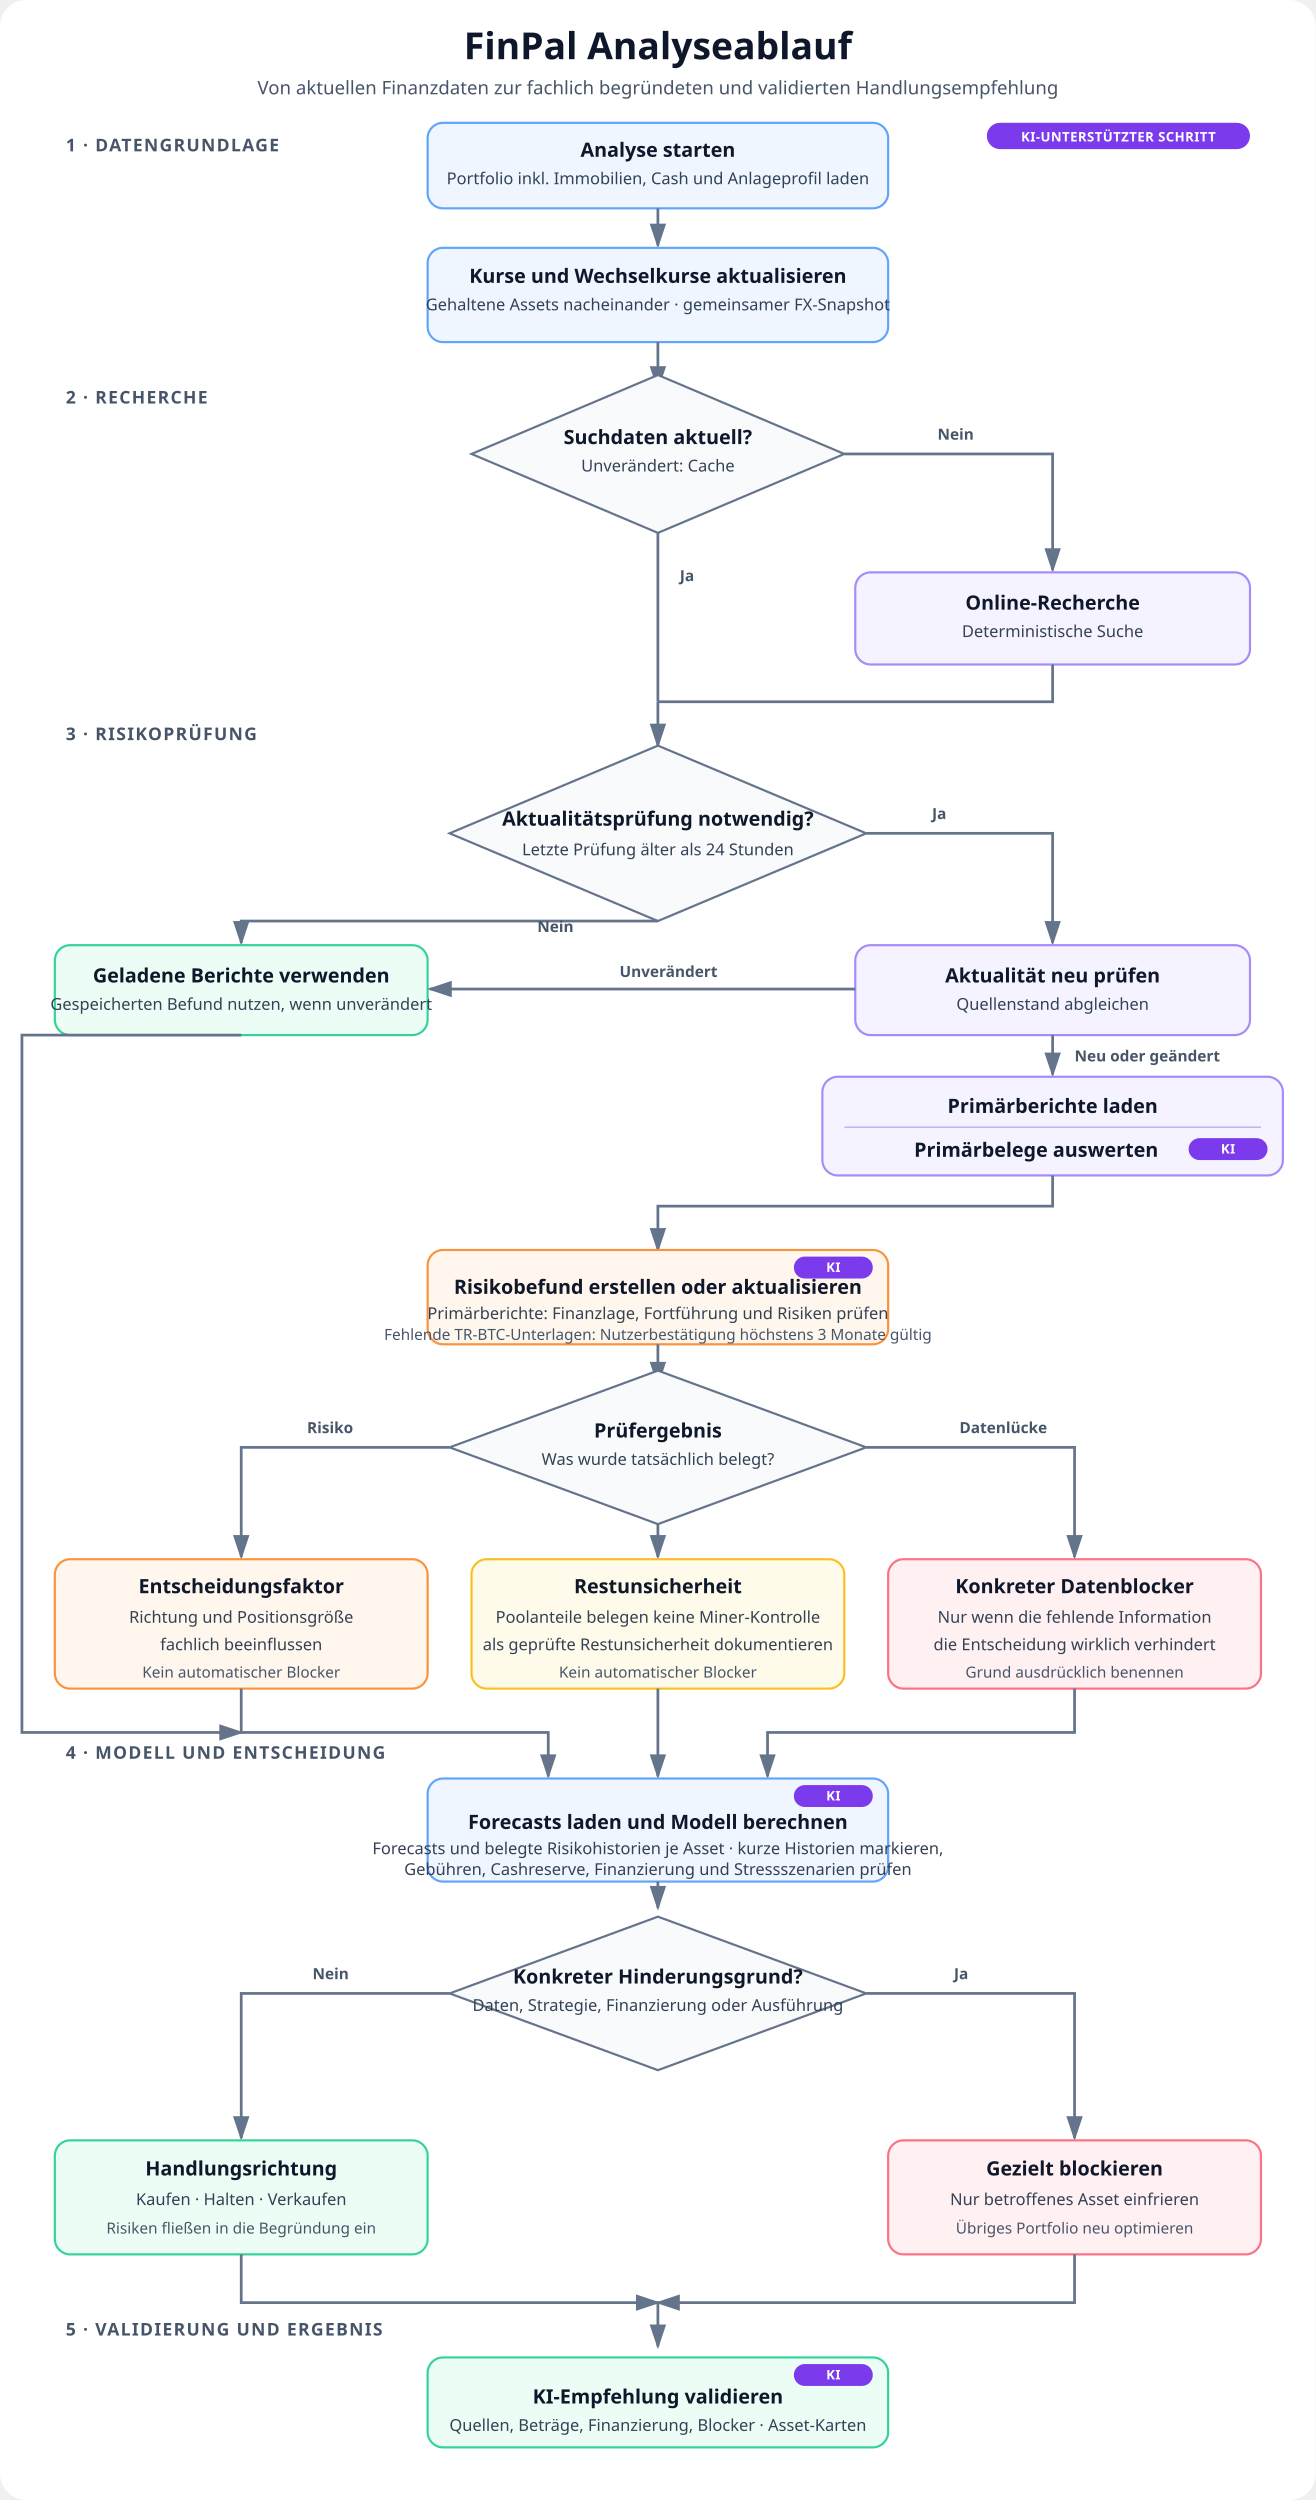
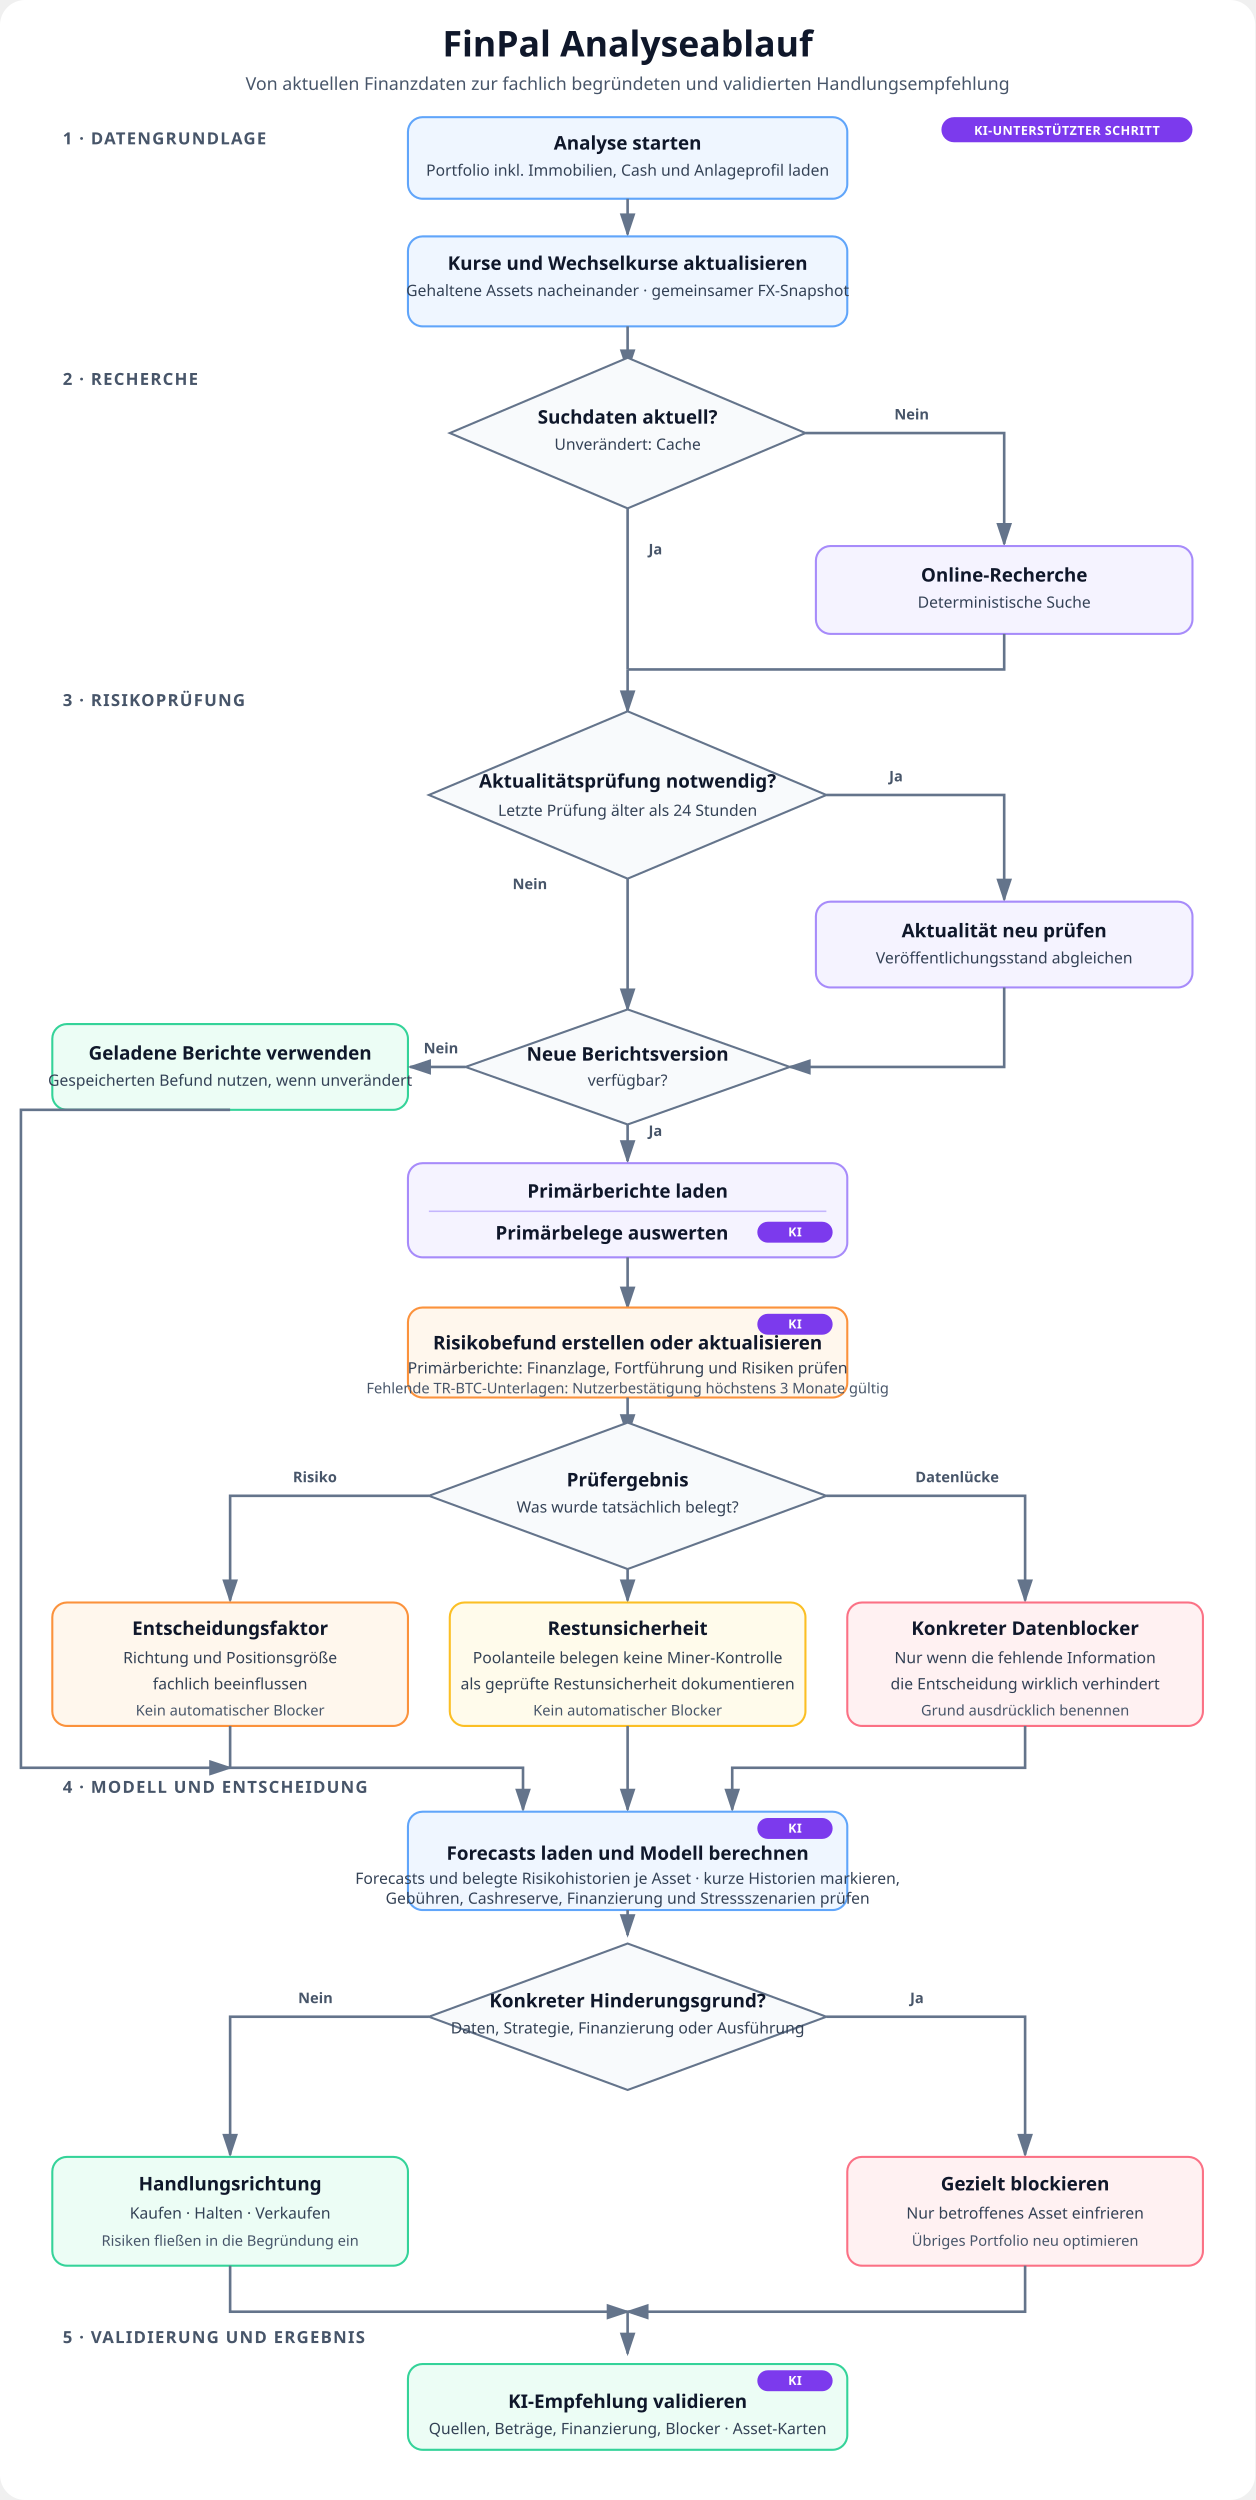
- <svg xmlns="http://www.w3.org/2000/svg" width="1200" height="2280" viewBox="0 0 1200 2280" role="img" aria-labelledby="title description">
+ <svg xmlns="http://www.w3.org/2000/svg" width="1200" height="2390" viewBox="0 0 1200 2390" role="img" aria-labelledby="title description">
  <defs>
    <marker id="arrow" markerWidth="10" markerHeight="10" refX="8" refY="3" orient="auto" markerUnits="strokeWidth">
      <path d="M0,0 L0,6 L9,3 z" fill="#64748b" />
    </marker>
    <style>
      .title { font: 700 34px system-ui, sans-serif; fill: #0f172a; }
      .subtitle { font: 400 17px system-ui, sans-serif; fill: #475569; }
      .section { font: 700 16px system-ui, sans-serif; letter-spacing: 1.2px; fill: #475569; }
      .node-title { font: 700 18px system-ui, sans-serif; fill: #0f172a; }
      .node-text { font: 400 15px system-ui, sans-serif; fill: #334155; }
      .small { font: 400 14px system-ui, sans-serif; fill: #475569; }
      .edge { fill: none; stroke: #64748b; stroke-width: 2.5; marker-end: url(#arrow); }
      .connector { fill: none; stroke: #64748b; stroke-width: 2.5; }
      .edge-label { font: 700 14px system-ui, sans-serif; fill: #475569; }
      .process { fill: #eff6ff; stroke: #60a5fa; stroke-width: 2; }
      .research { fill: #f5f3ff; stroke: #a78bfa; stroke-width: 2; }
      .risk { fill: #fff7ed; stroke: #fb923c; stroke-width: 2; }
      .positive { fill: #ecfdf5; stroke: #34d399; stroke-width: 2; }
      .warning { fill: #fffbeb; stroke: #fbbf24; stroke-width: 2; }
      .blocker { fill: #fff1f2; stroke: #fb7185; stroke-width: 2; }
      .decision { fill: #f8fafc; stroke: #64748b; stroke-width: 2; }
      .group { fill: none; stroke: #cbd5e1; stroke-width: 2; stroke-dasharray: 7 7; }
      .ai-badge { fill: #7c3aed; }
      .ai-badge-text { font: 700 12px system-ui, sans-serif; fill: #ffffff; letter-spacing: .4px; }
    </style>
  </defs>
-   <rect width="1200" height="2280" rx="24" fill="#ffffff" />
+   <rect width="1200" height="2390" rx="24" fill="#ffffff" />
  <text x="600" y="54" text-anchor="middle" class="title">FinPal Analyseablauf</text>
  <text x="600" y="86" text-anchor="middle" class="subtitle">Von aktuellen Finanzdaten zur fachlich begründeten und validierten Handlungsempfehlung</text>
  <rect x="900" y="112" width="240" height="24" rx="12" class="ai-badge" />
  <text x="1020" y="129" text-anchor="middle" class="ai-badge-text">KI-UNTERSTÜTZTER SCHRITT</text>
  <text x="60" y="138" class="section">1 · DATENGRUNDLAGE</text>
  <rect x="390" y="112" width="420" height="78" rx="14" class="process" />
  <text x="600" y="143" text-anchor="middle" class="node-title">Analyse starten</text>
  <text x="600" y="168" text-anchor="middle" class="node-text">Portfolio inkl. Immobilien, Cash und Anlageprofil laden</text>
  <path d="M600 190 V224" class="edge" />
  <rect x="390" y="226" width="420" height="86" rx="14" class="process" />
  <text x="600" y="258" text-anchor="middle" class="node-title">Kurse und Wechselkurse aktualisieren</text>
  <text x="600" y="283" text-anchor="middle" class="node-text">Gehaltene Assets nacheinander · gemeinsamer FX-Snapshot</text>
  <path d="M600 312 V354" class="edge" />
  <text x="60" y="368" class="section">2 · RECHERCHE</text>
  <polygon points="600,342 770,414 600,486 430,414" class="decision" />
  <text x="600" y="405" text-anchor="middle" class="node-title">Suchdaten aktuell?</text>
  <text x="600" y="430" text-anchor="middle" class="node-text">Unverändert: Cache</text>
  <path d="M770 414 H960 V520" class="edge" />
  <text x="855" y="401" class="edge-label">Nein</text>
  <rect x="780" y="522" width="360" height="84" rx="14" class="research" />
  <text x="960" y="556" text-anchor="middle" class="node-title">Online-Recherche</text>
  <text x="960" y="581" text-anchor="middle" class="node-text">Deterministische Suche</text>
  <path d="M600 486 V640" class="connector" />
  <text x="620" y="530" class="edge-label">Ja</text>
  <path d="M960 606 V640 H600" class="connector" />
  <path d="M600 640 V680" class="edge" />
  <text x="60" y="675" class="section">3 · RISIKOPRÜFUNG</text>
  <polygon points="600,680 790,760 600,840 410,760" class="decision" />
  <text x="600" y="753" text-anchor="middle" class="node-title">Aktualitätsprüfung notwendig?</text>
  <text x="600" y="780" text-anchor="middle" class="node-text">Letzte Prüfung älter als 24 Stunden</text>
-   <path d="M600 840 H220 V860" class="edge" />
+   <path d="M600 840 V965" class="edge" />
  <text x="490" y="850" class="edge-label">Nein</text>
-   <rect x="50" y="862" width="340" height="82" rx="14" class="positive" />
-   <text x="220" y="896" text-anchor="middle" class="node-title">Geladene Berichte verwenden</text>
-   <text x="220" y="921" text-anchor="middle" class="node-text">Gespeicherten Befund nutzen, wenn unverändert</text>
-   <path d="M220 944 H20 V1580 H220" class="edge" />
+   <rect x="50" y="979" width="340" height="82" rx="14" class="positive" />
+   <text x="220" y="1013" text-anchor="middle" class="node-title">Geladene Berichte verwenden</text>
+   <text x="220" y="1038" text-anchor="middle" class="node-text">Gespeicherten Befund nutzen, wenn unverändert</text>
+   <path d="M220 1061 H20 V1690 H220" class="edge" />
  <path d="M790 760 H960 V860" class="edge" />
  <text x="850" y="747" class="edge-label">Ja</text>
  <rect x="780" y="862" width="360" height="82" rx="14" class="research" />
  <text x="960" y="896" text-anchor="middle" class="node-title">Aktualität neu prüfen</text>
-   <text x="960" y="921" text-anchor="middle" class="node-text">Quellenstand abgleichen</text>
-   <path d="M780 902 H392" class="edge" />
-   <text x="565" y="891" class="edge-label">Unverändert</text>
-   <path d="M960 944 V980" class="edge" />
-   <text x="980" y="968" class="edge-label">Neu oder geändert</text>
-   <rect x="750" y="982" width="420" height="90" rx="14" class="research" />
-   <text x="960" y="1015" text-anchor="middle" class="node-title">Primärberichte laden</text>
-   <path d="M770 1028 H1150" stroke="#c4b5fd" stroke-width="1.5" />
-   <rect x="1084" y="1038" width="72" height="20" rx="10" class="ai-badge" />
-   <text x="1120" y="1052" text-anchor="middle" class="ai-badge-text">KI</text>
-   <text x="945" y="1055" text-anchor="middle" class="node-title">Primärbelege auswerten</text>
-   <path d="M960 1072 V1100 H600 V1140" class="edge" />
-   <rect x="390" y="1140" width="420" height="86" rx="14" class="risk" />
-   <rect x="724" y="1146" width="72" height="20" rx="10" class="ai-badge" />
-   <text x="760" y="1160" text-anchor="middle" class="ai-badge-text">KI</text>
-   <text x="600" y="1180" text-anchor="middle" class="node-title">Risikobefund erstellen oder aktualisieren</text>
-   <text x="600" y="1203" text-anchor="middle" class="node-text">Primärberichte: Finanzlage, Fortführung und Risiken prüfen</text>
-   <text x="600" y="1222" text-anchor="middle" class="small">Fehlende TR-BTC-Unterlagen: Nutzerbestätigung höchstens 3 Monate gültig</text>
-   <path d="M600 1226 V1262" class="edge" />
-   <polygon points="600,1250 790,1320 600,1390 410,1320" class="decision" />
-   <text x="600" y="1311" text-anchor="middle" class="node-title">Prüfergebnis</text>
-   <text x="600" y="1336" text-anchor="middle" class="node-text">Was wurde tatsächlich belegt?</text>
-   <path d="M410 1320 H220 V1420" class="edge" />
-   <text x="280" y="1307" class="edge-label">Risiko</text>
-   <rect x="50" y="1422" width="340" height="118" rx="14" class="risk" />
-   <text x="220" y="1453" text-anchor="middle" class="node-title">Entscheidungsfaktor</text>
-   <text x="220" y="1480" text-anchor="middle" class="node-text">Richtung und Positionsgröße</text>
-   <text x="220" y="1505" text-anchor="middle" class="node-text">fachlich beeinflussen</text>
-   <text x="220" y="1530" text-anchor="middle" class="small">Kein automatischer Blocker</text>
-   <path d="M600 1390 V1420" class="edge" />
-   <rect x="430" y="1422" width="340" height="118" rx="14" class="warning" />
-   <text x="600" y="1453" text-anchor="middle" class="node-title">Restunsicherheit</text>
-   <text x="600" y="1480" text-anchor="middle" class="node-text">Poolanteile belegen keine Miner-Kontrolle</text>
-   <text x="600" y="1505" text-anchor="middle" class="node-text">als geprüfte Restunsicherheit dokumentieren</text>
-   <text x="600" y="1530" text-anchor="middle" class="small">Kein automatischer Blocker</text>
-   <path d="M790 1320 H980 V1420" class="edge" />
-   <text x="875" y="1307" class="edge-label">Datenlücke</text>
-   <rect x="810" y="1422" width="340" height="118" rx="14" class="blocker" />
-   <text x="980" y="1453" text-anchor="middle" class="node-title">Konkreter Datenblocker</text>
-   <text x="980" y="1480" text-anchor="middle" class="node-text">Nur wenn die fehlende Information</text>
-   <text x="980" y="1505" text-anchor="middle" class="node-text">die Entscheidung wirklich verhindert</text>
-   <text x="980" y="1530" text-anchor="middle" class="small">Grund ausdrücklich benennen</text>
-   <path d="M220 1540 V1580 H500 V1620" class="edge" />
-   <path d="M600 1540 V1620" class="edge" />
-   <path d="M980 1540 V1580 H700 V1620" class="edge" />
-   <text x="60" y="1604" class="section">4 · MODELL UND ENTSCHEIDUNG</text>
-   <rect x="390" y="1622" width="420" height="94" rx="14" class="process" />
-   <rect x="724" y="1628" width="72" height="20" rx="10" class="ai-badge" />
-   <text x="760" y="1642" text-anchor="middle" class="ai-badge-text">KI</text>
-   <text x="600" y="1668" text-anchor="middle" class="node-title">Forecasts laden und Modell berechnen</text>
-   <text x="600" y="1691" text-anchor="middle" class="node-text">Forecasts und belegte Risikohistorien je Asset · kurze Historien markieren,</text>
-   <text x="600" y="1710" text-anchor="middle" class="node-text">Gebühren, Cashreserve, Finanzierung und Stressszenarien prüfen</text>
-   <path d="M600 1716 V1740" class="edge" />
-   <polygon points="600,1748 790,1818 600,1888 410,1818" class="decision" />
-   <text x="600" y="1809" text-anchor="middle" class="node-title">Konkreter Hinderungsgrund?</text>
-   <text x="600" y="1834" text-anchor="middle" class="node-text">Daten, Strategie, Finanzierung oder Ausführung</text>
-   <path d="M410 1818 H220 V1950" class="edge" />
-   <text x="285" y="1805" class="edge-label">Nein</text>
-   <rect x="50" y="1952" width="340" height="104" rx="14" class="positive" />
-   <text x="220" y="1984" text-anchor="middle" class="node-title">Handlungsrichtung</text>
-   <text x="220" y="2011" text-anchor="middle" class="node-text">Kaufen · Halten · Verkaufen</text>
-   <text x="220" y="2037" text-anchor="middle" class="small">Risiken fließen in die Begründung ein</text>
-   <path d="M790 1818 H980 V1950" class="edge" />
-   <text x="870" y="1805" class="edge-label">Ja</text>
-   <rect x="810" y="1952" width="340" height="104" rx="14" class="blocker" />
-   <text x="980" y="1984" text-anchor="middle" class="node-title">Gezielt blockieren</text>
-   <text x="980" y="2011" text-anchor="middle" class="node-text">Nur betroffenes Asset einfrieren</text>
-   <text x="980" y="2037" text-anchor="middle" class="small">Übriges Portfolio neu optimieren</text>
-   <path d="M220 2056 V2100 H600" class="edge" />
-   <path d="M980 2056 V2100 H600" class="edge" />
-   <path d="M600 2100 V2140" class="edge" />
-   <text x="60" y="2130" class="section">5 · VALIDIERUNG UND ERGEBNIS</text>
-   <rect x="390" y="2150" width="420" height="82" rx="14" class="positive" />
-   <rect x="724" y="2156" width="72" height="20" rx="10" class="ai-badge" />
-   <text x="760" y="2170" text-anchor="middle" class="ai-badge-text">KI</text>
-   <text x="600" y="2192" text-anchor="middle" class="node-title">KI-Empfehlung validieren</text>
-   <text x="600" y="2217" text-anchor="middle" class="node-text">Quellen, Beträge, Finanzierung, Blocker · Asset-Karten</text>
+   <text x="960" y="921" text-anchor="middle" class="node-text">Veröffentlichungsstand abgleichen</text>
+   <path d="M960 944 V1020 H755" class="edge" />
+   <polygon points="600,965 755,1020 600,1075 445,1020" class="decision" />
+   <text x="600" y="1014" text-anchor="middle" class="node-title">Neue Berichtsversion</text>
+   <text x="600" y="1038" text-anchor="middle" class="node-text">verfügbar?</text>
+   <path d="M445 1020 H392" class="edge" />
+   <text x="405" y="1007" class="edge-label">Nein</text>
+   <path d="M600 1075 V1110" class="edge" />
+   <text x="620" y="1086" class="edge-label">Ja</text>
+   <rect x="390" y="1112" width="420" height="90" rx="14" class="research" />
+   <text x="600" y="1145" text-anchor="middle" class="node-title">Primärberichte laden</text>
+   <path d="M410 1158 H790" stroke="#c4b5fd" stroke-width="1.5" />
+   <rect x="724" y="1168" width="72" height="20" rx="10" class="ai-badge" />
+   <text x="760" y="1182" text-anchor="middle" class="ai-badge-text">KI</text>
+   <text x="585" y="1185" text-anchor="middle" class="node-title">Primärbelege auswerten</text>
+   <path d="M600 1202 V1250" class="edge" />
+   <g transform="translate(0 110)">
+     <rect x="390" y="1140" width="420" height="86" rx="14" class="risk" />
+     <rect x="724" y="1146" width="72" height="20" rx="10" class="ai-badge" />
+     <text x="760" y="1160" text-anchor="middle" class="ai-badge-text">KI</text>
+     <text x="600" y="1180" text-anchor="middle" class="node-title">Risikobefund erstellen oder aktualisieren</text>
+     <text x="600" y="1203" text-anchor="middle" class="node-text">Primärberichte: Finanzlage, Fortführung und Risiken prüfen</text>
+     <text x="600" y="1222" text-anchor="middle" class="small">Fehlende TR-BTC-Unterlagen: Nutzerbestätigung höchstens 3 Monate gültig</text>
+     <path d="M600 1226 V1262" class="edge" />
+     <polygon points="600,1250 790,1320 600,1390 410,1320" class="decision" />
+     <text x="600" y="1311" text-anchor="middle" class="node-title">Prüfergebnis</text>
+     <text x="600" y="1336" text-anchor="middle" class="node-text">Was wurde tatsächlich belegt?</text>
+     <path d="M410 1320 H220 V1420" class="edge" />
+     <text x="280" y="1307" class="edge-label">Risiko</text>
+     <rect x="50" y="1422" width="340" height="118" rx="14" class="risk" />
+     <text x="220" y="1453" text-anchor="middle" class="node-title">Entscheidungsfaktor</text>
+     <text x="220" y="1480" text-anchor="middle" class="node-text">Richtung und Positionsgröße</text>
+     <text x="220" y="1505" text-anchor="middle" class="node-text">fachlich beeinflussen</text>
+     <text x="220" y="1530" text-anchor="middle" class="small">Kein automatischer Blocker</text>
+     <path d="M600 1390 V1420" class="edge" />
+     <rect x="430" y="1422" width="340" height="118" rx="14" class="warning" />
+     <text x="600" y="1453" text-anchor="middle" class="node-title">Restunsicherheit</text>
+     <text x="600" y="1480" text-anchor="middle" class="node-text">Poolanteile belegen keine Miner-Kontrolle</text>
+     <text x="600" y="1505" text-anchor="middle" class="node-text">als geprüfte Restunsicherheit dokumentieren</text>
+     <text x="600" y="1530" text-anchor="middle" class="small">Kein automatischer Blocker</text>
+     <path d="M790 1320 H980 V1420" class="edge" />
+     <text x="875" y="1307" class="edge-label">Datenlücke</text>
+     <rect x="810" y="1422" width="340" height="118" rx="14" class="blocker" />
+     <text x="980" y="1453" text-anchor="middle" class="node-title">Konkreter Datenblocker</text>
+     <text x="980" y="1480" text-anchor="middle" class="node-text">Nur wenn die fehlende Information</text>
+     <text x="980" y="1505" text-anchor="middle" class="node-text">die Entscheidung wirklich verhindert</text>
+     <text x="980" y="1530" text-anchor="middle" class="small">Grund ausdrücklich benennen</text>
+     <path d="M220 1540 V1580 H500 V1620" class="edge" />
+     <path d="M600 1540 V1620" class="edge" />
+     <path d="M980 1540 V1580 H700 V1620" class="edge" />
+     <text x="60" y="1604" class="section">4 · MODELL UND ENTSCHEIDUNG</text>
+     <rect x="390" y="1622" width="420" height="94" rx="14" class="process" />
+     <rect x="724" y="1628" width="72" height="20" rx="10" class="ai-badge" />
+     <text x="760" y="1642" text-anchor="middle" class="ai-badge-text">KI</text>
+     <text x="600" y="1668" text-anchor="middle" class="node-title">Forecasts laden und Modell berechnen</text>
+     <text x="600" y="1691" text-anchor="middle" class="node-text">Forecasts und belegte Risikohistorien je Asset · kurze Historien markieren,</text>
+     <text x="600" y="1710" text-anchor="middle" class="node-text">Gebühren, Cashreserve, Finanzierung und Stressszenarien prüfen</text>
+     <path d="M600 1716 V1740" class="edge" />
+     <polygon points="600,1748 790,1818 600,1888 410,1818" class="decision" />
+     <text x="600" y="1809" text-anchor="middle" class="node-title">Konkreter Hinderungsgrund?</text>
+     <text x="600" y="1834" text-anchor="middle" class="node-text">Daten, Strategie, Finanzierung oder Ausführung</text>
+     <path d="M410 1818 H220 V1950" class="edge" />
+     <text x="285" y="1805" class="edge-label">Nein</text>
+     <rect x="50" y="1952" width="340" height="104" rx="14" class="positive" />
+     <text x="220" y="1984" text-anchor="middle" class="node-title">Handlungsrichtung</text>
+     <text x="220" y="2011" text-anchor="middle" class="node-text">Kaufen · Halten · Verkaufen</text>
+     <text x="220" y="2037" text-anchor="middle" class="small">Risiken fließen in die Begründung ein</text>
+     <path d="M790 1818 H980 V1950" class="edge" />
+     <text x="870" y="1805" class="edge-label">Ja</text>
+     <rect x="810" y="1952" width="340" height="104" rx="14" class="blocker" />
+     <text x="980" y="1984" text-anchor="middle" class="node-title">Gezielt blockieren</text>
+     <text x="980" y="2011" text-anchor="middle" class="node-text">Nur betroffenes Asset einfrieren</text>
+     <text x="980" y="2037" text-anchor="middle" class="small">Übriges Portfolio neu optimieren</text>
+     <path d="M220 2056 V2100 H600" class="edge" />
+     <path d="M980 2056 V2100 H600" class="edge" />
+     <path d="M600 2100 V2140" class="edge" />
+     <text x="60" y="2130" class="section">5 · VALIDIERUNG UND ERGEBNIS</text>
+     <rect x="390" y="2150" width="420" height="82" rx="14" class="positive" />
+     <rect x="724" y="2156" width="72" height="20" rx="10" class="ai-badge" />
+     <text x="760" y="2170" text-anchor="middle" class="ai-badge-text">KI</text>
+     <text x="600" y="2192" text-anchor="middle" class="node-title">KI-Empfehlung validieren</text>
+     <text x="600" y="2217" text-anchor="middle" class="node-text">Quellen, Beträge, Finanzierung, Blocker · Asset-Karten</text>
+   </g>
</svg>
